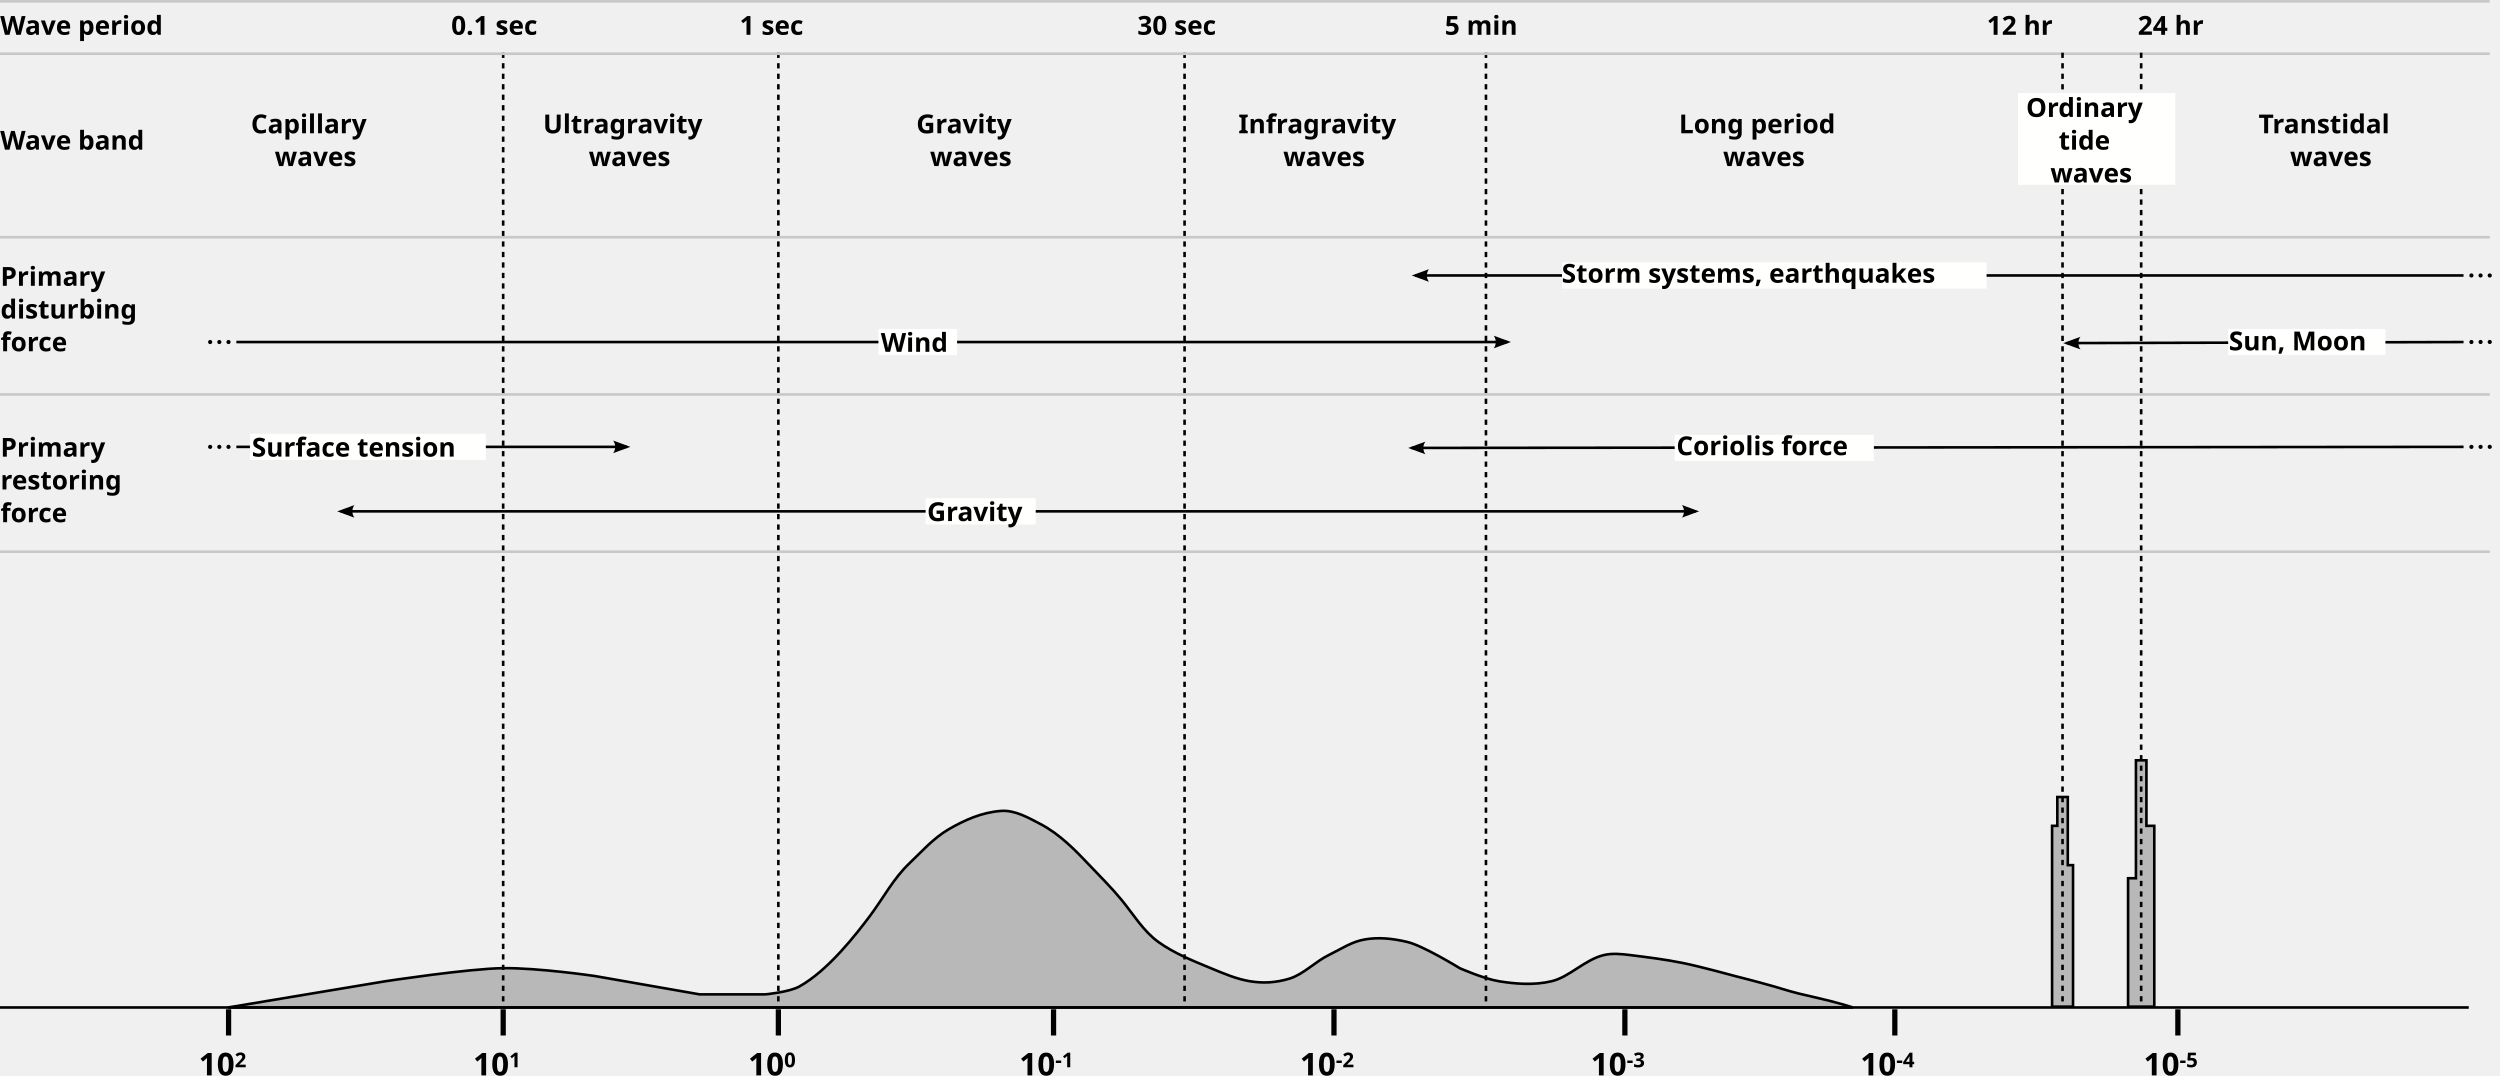
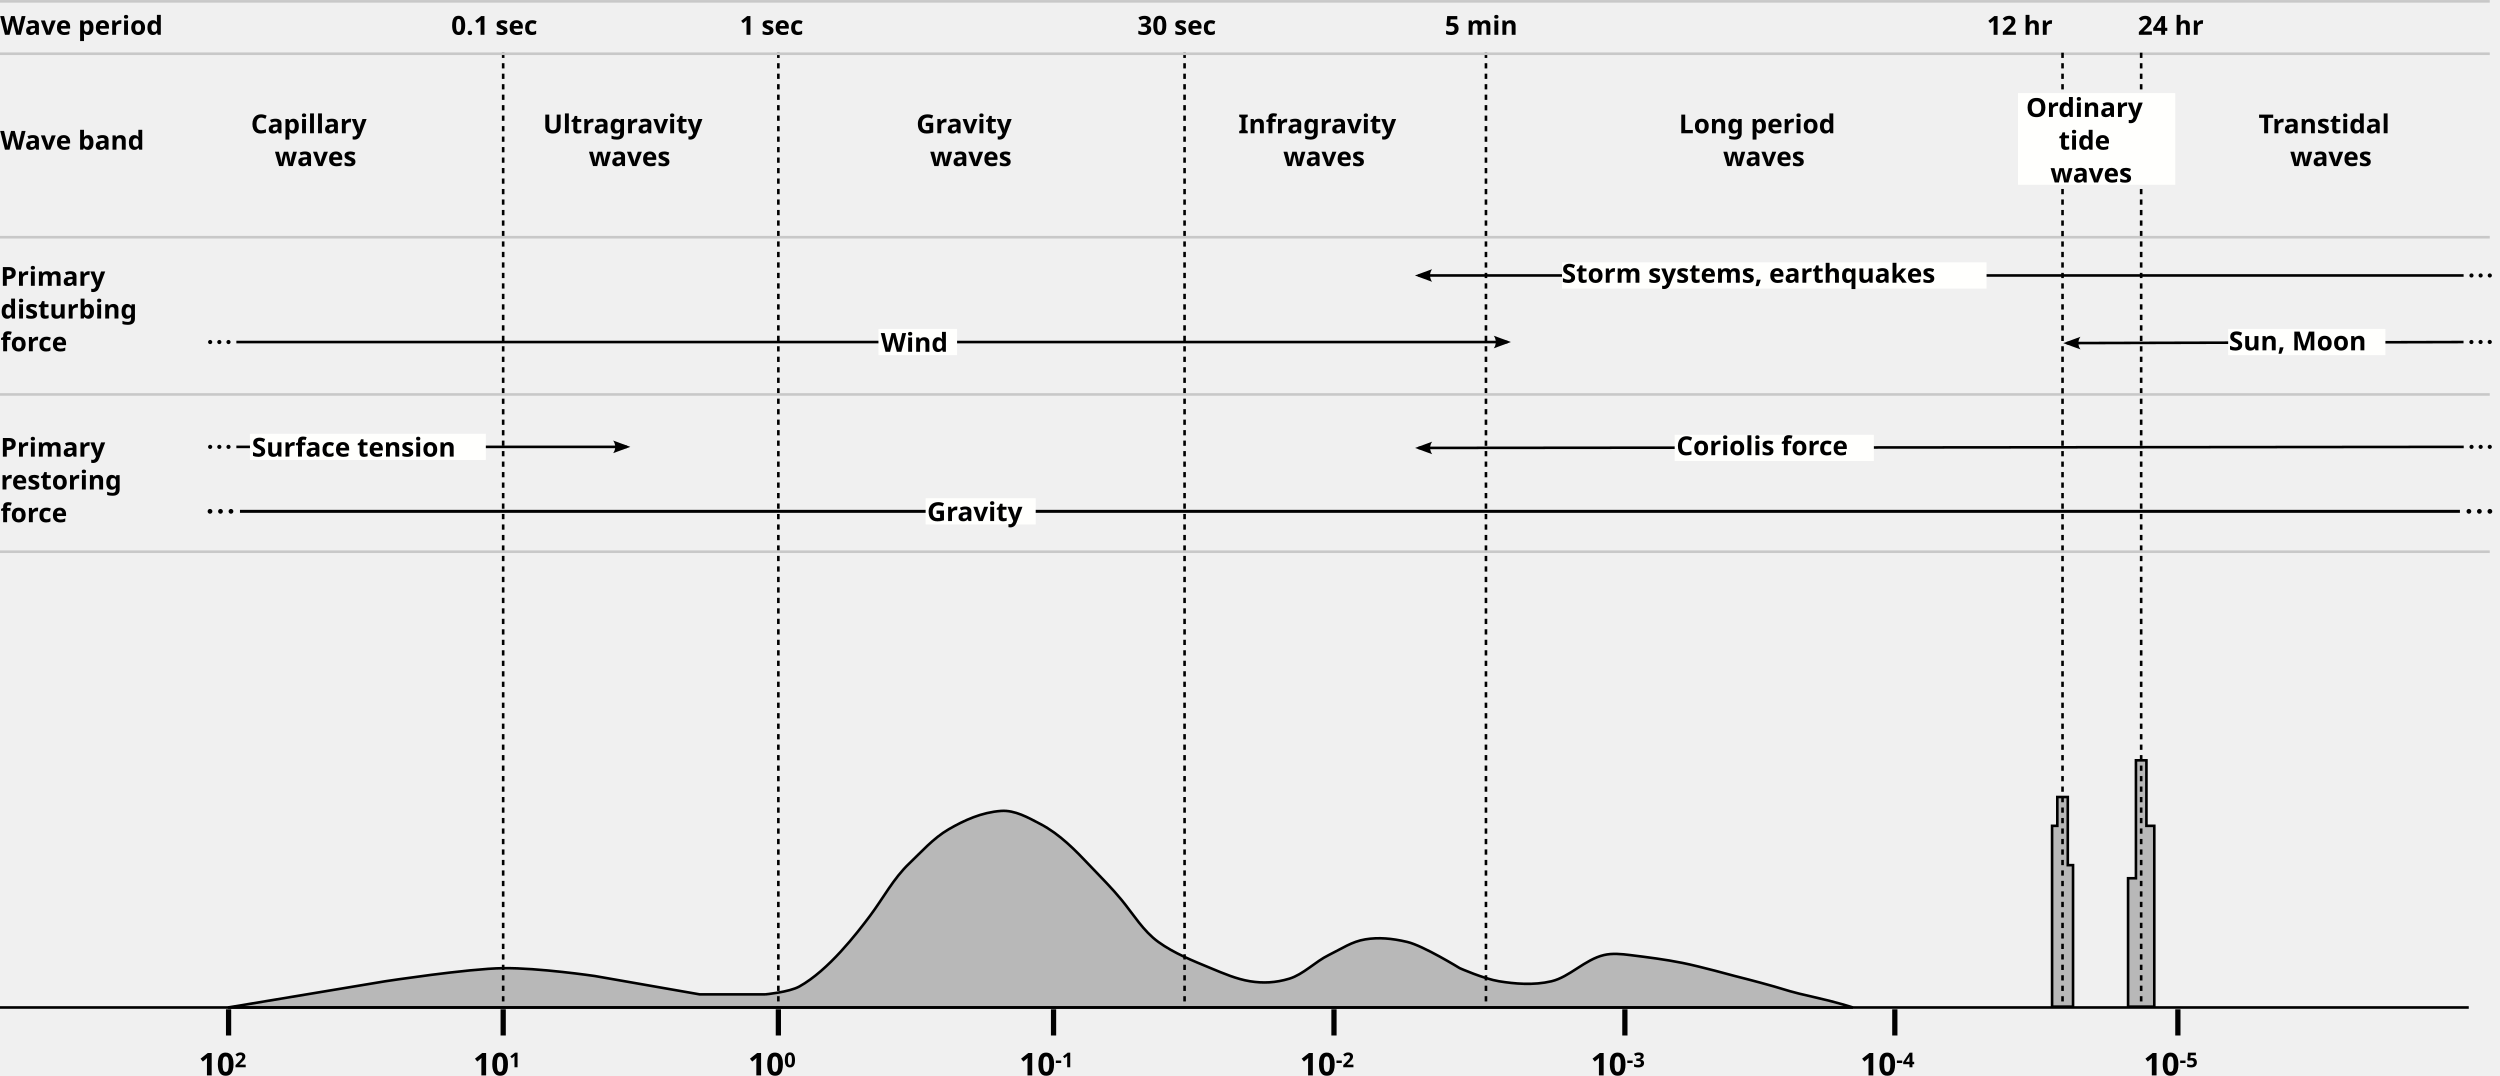
<svg xmlns="http://www.w3.org/2000/svg" xmlns:xlink="http://www.w3.org/1999/xlink" version="1.1" width="953.91" height="410.511" id="svg3039" style="display:inline">
  <defs id="defs3043">
    <marker orient="auto" refY="0" refX="0" id="Arrow2Mend" style="overflow:visible">
      <path id="path4516" style="font-size:12px;fill-rule:evenodd;stroke-width:0.625;stroke-linejoin:round" d="M 8.719,4.034 -2.207,0.016 8.719,-4.002 c -1.745,2.372 -1.735,5.617 -6e-7,8.035 z" transform="scale(-0.6,-0.6)" />
    </marker>
    <marker style="overflow:visible" id="InfiniteLineEnd" refX="0" refY="0" orient="auto">
      <g id="g4725">
        <circle id="circle4727" r="0.8" cy="0" cx="3" />
        <circle id="circle4729" r="0.8" cy="0" cx="6.5" />
        <circle id="circle4731" r="0.8" cy="0" cx="10" />
      </g>
    </marker>
    <marker style="overflow:visible" id="DistanceEnd" refX="0" refY="0" orient="auto">
      <g id="g4545">
        <path style="fill:none;stroke:#ffffff;stroke-width:1.15;stroke-linecap:square" d="M 0,0 -2,0" id="path2316" />
        <path style="fill:#000000;fill-rule:evenodd;stroke:none" d="M 0,0 -13,4 -9,0 -13,-4 0,0 z" id="path2312" />
        <path style="fill:none;stroke:#000000;stroke-width:1;stroke-linecap:square" d="M 0,-4 0,40" id="path2314" />
      </g>
    </marker>
    <marker orient="auto" refY="0" refX="0" id="StopM" style="overflow:visible">
      <path id="path4662" d="M 0,5.65 0,-5.65" style="fill:none;stroke:#000000;stroke-width:1pt" transform="scale(0.4,0.4)" />
    </marker>
    <marker orient="auto" refY="0" refX="0" id="StopS" style="overflow:visible">
      <path id="path4665" d="M 0,5.65 0,-5.65" style="fill:none;stroke:#000000;stroke-width:1pt" transform="scale(0.2,0.2)" />
    </marker>
    <marker orient="auto" refY="0" refX="0" id="StopL" style="overflow:visible">
      <path id="path4659" d="M 0,5.65 0,-5.65" style="fill:none;stroke:#000000;stroke-width:1pt" transform="scale(0.8,0.8)" />
    </marker>
    <marker style="overflow:visible" id="InfiniteLineStart" refX="0" refY="0" orient="auto">
      <g id="g4734" transform="translate(-13,0)">
        <circle d="M 3.8,0 C 3.8,0.442 3.442,0.8 3,0.8 2.558,0.8 2.2,0.442 2.2,0 c 0,-0.442 0.358,-0.8 0.8,-0.8 0.442,0 0.8,0.358 0.8,0.8 z" id="circle4736" r="0.8" cy="0" cx="3" />
        <circle d="M 7.3,0 C 7.3,0.442 6.942,0.8 6.5,0.8 6.058,0.8 5.7,0.442 5.7,0 c 0,-0.442 0.358,-0.8 0.8,-0.8 0.442,0 0.8,0.358 0.8,0.8 z" id="circle4738" r="0.8" cy="0" cx="6.5" />
        <circle d="M 10.8,0 C 10.8,0.442 10.442,0.8 10,0.8 9.558,0.8 9.2,0.442 9.2,0 c 0,-0.442 0.358,-0.8 0.8,-0.8 0.442,0 0.8,0.358 0.8,0.8 z" id="circle4740" r="0.8" cy="0" cx="10" />
      </g>
    </marker>
    <linearGradient id="linearGradient4160">
      <stop id="stop4162" style="stop-color:#ffffff;stop-opacity:1" offset="0" />
      <stop id="stop4164" style="stop-color:#ffffff;stop-opacity:0" offset="1" />
    </linearGradient>
    <linearGradient id="linearGradient4124">
      <stop id="stop4126" style="stop-color:#000000;stop-opacity:1" offset="0" />
    </linearGradient>
    <linearGradient id="linearGradient3949">
      <stop id="stop3951" style="stop-color:#fffffd;stop-opacity:1" offset="0" />
    </linearGradient>
    <linearGradient id="linearGradient3920">
      <stop id="stop3922" style="stop-color:#008000;stop-opacity:1" offset="0" />
      <stop id="stop3924" style="stop-color:#008000;stop-opacity:0" offset="1" />
    </linearGradient>
    <linearGradient id="linearGradient3914">
      <stop id="stop3916" style="stop-color:#008000;stop-opacity:1" offset="0" />
    </linearGradient>
    <marker refX="0" refY="0" orient="auto" id="Arrow2Lend" style="overflow:visible">
      <path d="M 8.719,4.034 -2.207,0.016 8.719,-4.002 c -1.745,2.372 -1.735,5.617 -6e-7,8.035 z" transform="matrix(-1.1,0,0,-1.1,-1.1,0)" id="path4033" style="font-size:12px;fill-rule:evenodd;stroke-width:0.625;stroke-linejoin:round" />
    </marker>
    <marker refX="0" refY="0" orient="auto" id="TriangleInL" style="overflow:visible">
      <path d="m 5.77,0 -8.65,5 0,-10 8.65,5 z" transform="scale(-0.8,-0.8)" id="path4146" style="fill-rule:evenodd;stroke:#000000;stroke-width:1pt;marker-start:none" />
    </marker>
    <marker refX="0" refY="0" orient="auto" id="Arrow1Mstart" style="overflow:visible">
      <path d="M 0,0 5,-5 -12.5,0 5,5 0,0 z" transform="matrix(0.4,0,0,0.4,4,0)" id="path4018" style="fill-rule:evenodd;stroke:#000000;stroke-width:1pt;marker-start:none" />
    </marker>
    <marker refX="0" refY="0" orient="auto" id="Arrow2Mstart" style="overflow:visible">
      <path d="M 8.719,4.034 -2.207,0.016 8.719,-4.002 c -1.745,2.372 -1.735,5.617 -6e-7,8.035 z" transform="scale(0.6,0.6)" id="path4036" style="font-size:12px;fill-rule:evenodd;stroke-width:0.625;stroke-linejoin:round" />
    </marker>
    <marker refX="0" refY="0" orient="auto" id="Arrow2Lstart" style="overflow:visible">
      <path d="M 8.719,4.034 -2.207,0.016 8.719,-4.002 c -1.745,2.372 -1.735,5.617 -6e-7,8.035 z" transform="matrix(1.1,0,0,1.1,1.1,0)" id="path4030" style="font-size:12px;fill-rule:evenodd;stroke-width:0.625;stroke-linejoin:round" />
    </marker>
    <marker refX="0" refY="0" orient="auto" id="Arrow1Lstart" style="overflow:visible">
      <path d="M 0,0 5,-5 -12.5,0 5,5 0,0 z" transform="matrix(0.8,0,0,0.8,10,0)" id="path4012" style="fill-rule:evenodd;stroke:#000000;stroke-width:1pt;marker-start:none" />
    </marker>
    <linearGradient x1="746.553" y1="364.404" x2="793.434" y2="364.404" id="linearGradient3926" xlink:href="#linearGradient3920" gradientUnits="userSpaceOnUse" />
    <linearGradient x1="746.553" y1="364.404" x2="793.434" y2="364.404" id="linearGradient3953" xlink:href="#linearGradient3949" gradientUnits="userSpaceOnUse" />
    <radialGradient cx="768.008" cy="394.912" r="30" fx="768.008" fy="394.912" id="radialGradient4166" xlink:href="#linearGradient4160" gradientUnits="userSpaceOnUse" gradientTransform="matrix(7.666663,-1.5801414e-5,2.2516014e-6,2.166665,-5120.051,-465.7179)" />
    <radialGradient cx="768.008" cy="394.912" r="30" fx="768.008" fy="394.912" id="radialGradient4166-6" xlink:href="#linearGradient4160-9" gradientUnits="userSpaceOnUse" gradientTransform="matrix(7.666663,-1.5801414e-5,2.2516014e-6,2.166665,-5120.051,-465.7179)" />
    <linearGradient id="linearGradient4160-9">
      <stop id="stop4162-4" style="stop-color:#ffffff;stop-opacity:1" offset="0" />
      <stop id="stop4164-9" style="stop-color:#ffffff;stop-opacity:0" offset="1" />
    </linearGradient>
    <radialGradient cx="768.008" cy="394.912" r="30" fx="768.008" fy="394.912" id="radialGradient4183" xlink:href="#linearGradient4160-9" gradientUnits="userSpaceOnUse" gradientTransform="matrix(4.666676,-0.1666655,0.07733187,2.165284,-3444.584,-498.5477)" />
    <radialGradient cx="768.008" cy="394.912" r="30" fx="768.008" fy="394.912" id="radialGradient3956" xlink:href="#linearGradient3949" gradientUnits="userSpaceOnUse" gradientTransform="matrix(7.666663,-7.2929601e-6,2.2516014e-6,0.9999991,-5048.249,-156.6718)" />
    <radialGradient cx="768.008" cy="394.912" r="30" fx="768.008" fy="394.912" id="radialGradient3956-8" xlink:href="#linearGradient4160-5" gradientUnits="userSpaceOnUse" gradientTransform="matrix(7.666663,-1.5801414e-5,2.2516014e-6,2.166665,-5158.059,-597.0812)" />
    <linearGradient id="linearGradient4160-5">
      <stop offset="0" style="stop-color:#ffffff;stop-opacity:1;" id="stop4333" />
      <stop id="stop4335" style="stop-color:#ffffff;stop-opacity:0.447;" offset="1" />
    </linearGradient>
    <radialGradient cx="768.008" cy="394.912" r="30" fx="768.008" fy="394.912" id="radialGradient3996" xlink:href="#linearGradient4160-5" gradientUnits="userSpaceOnUse" gradientTransform="matrix(7.666663,-1.9447894e-5,2.2516014e-6,2.666664,-5158.059,-923.0831)" />
    <radialGradient cx="170" cy="228.549" r="80" fx="170" fy="228.549" id="radialGradient5631" xlink:href="#linearGradient4160-9" gradientUnits="userSpaceOnUse" gradientTransform="matrix(0.0138897,1.719124,-1.355396,0.00126466,486.685,-133.974)" />
    <radialGradient cx="768.008" cy="394.912" r="30" fx="768.008" fy="394.912" id="radialGradient3956-5" xlink:href="#linearGradient4160-8" gradientUnits="userSpaceOnUse" gradientTransform="matrix(7.666663,-1.5801414e-5,2.2516014e-6,2.166665,-5158.059,-618.408)" />
    <linearGradient id="linearGradient4160-8">
      <stop id="stop4162-9" style="stop-color:#ffffff;stop-opacity:1" offset="0" />
      <stop id="stop4164-8" style="stop-color:#ffffff;stop-opacity:0" offset="1" />
    </linearGradient>
    <marker orient="auto" refY="0" refX="0" id="StopL-7" style="overflow:visible">
      <path id="path4659-3" d="M 0,5.65 0,-5.65" style="fill:none;stroke:#000000;stroke-width:1pt" transform="scale(0.8,0.8)" />
    </marker>
    <marker style="overflow:visible" id="InfiniteLineEnd-2" refX="0" refY="0" orient="auto">
      <g id="g4725-5">
        <circle id="circle4727-6" r="0.8" cy="0" cx="3" />
        <circle id="circle4729-1" r="0.8" cy="0" cx="6.5" />
        <circle id="circle4731-1" r="0.8" cy="0" cx="10" />
      </g>
    </marker>
    <marker refX="0" refY="0" orient="auto" id="Arrow2Mstart-2" style="overflow:visible">
      <path d="M 8.719,4.034 -2.207,0.016 8.719,-4.002 c -1.745,2.372 -1.735,5.617 -6e-7,8.035 z" transform="scale(0.6,0.6)" id="path4036-8" style="font-size:12px;fill-rule:evenodd;stroke-width:0.625;stroke-linejoin:round" />
    </marker>
    <marker style="overflow:visible" id="InfiniteLineEnd-21" refX="0" refY="0" orient="auto">
      <g id="g4725-7">
        <circle id="circle4727-4" r="0.8" cy="0" cx="3" />
        <circle id="circle4729-3" r="0.8" cy="0" cx="6.5" />
        <circle id="circle4731-4" r="0.8" cy="0" cx="10" />
      </g>
    </marker>
    <radialGradient r="30" fy="394.912" fx="768.008" cy="394.912" cx="768.008" gradientTransform="matrix(7.666663,-6.0774669e-6,2.2516014e-6,0.8333326,-5158.059,-274.0885)" gradientUnits="userSpaceOnUse" id="radialGradient4407-1" xlink:href="#linearGradient3949-2" />
    <linearGradient id="linearGradient3949-2">
      <stop id="stop3951-0" style="stop-color:#fffffd;stop-opacity:1" offset="0" />
    </linearGradient>
    <radialGradient cx="768.008" cy="394.912" r="30" fx="768.008" fy="394.912" id="radialGradient3956-50" xlink:href="#linearGradient3949-7" gradientUnits="userSpaceOnUse" gradientTransform="matrix(7.666663,-7.2929601e-6,2.2516014e-6,0.9999991,-5158.059,-154.9062)" />
    <linearGradient id="linearGradient3949-7">
      <stop id="stop3951-2" style="stop-color:#fffffd;stop-opacity:1" offset="0" />
    </linearGradient>
    <radialGradient r="30" fy="394.912" fx="768.008" cy="394.912" cx="768.008" gradientTransform="matrix(3.833331,-1.2154933e-6,1.1258007e-6,0.1666665,-2554.22,52.41668)" gradientUnits="userSpaceOnUse" id="radialGradient10204" xlink:href="#linearGradient3949-7" />
    <radialGradient r="30" fy="394.912" fx="768.008" cy="394.912" cx="768.008" gradientTransform="matrix(3.833331,-1.2154933e-6,1.1258007e-6,0.1666665,-2664.029,54.18231)" gradientUnits="userSpaceOnUse" id="radialGradient10204-4" xlink:href="#linearGradient3949-7-6" />
    <linearGradient id="linearGradient3949-7-6">
      <stop id="stop3951-2-0" style="stop-color:#fffffd;stop-opacity:1" offset="0" />
    </linearGradient>
    <radialGradient r="30" fy="394.912" fx="768.008" cy="394.912" cx="768.008" gradientTransform="matrix(7.666663,-1.2154933e-6,2.2516014e-6,0.1666665,-4968.249,52.41668)" gradientUnits="userSpaceOnUse" id="radialGradient10239" xlink:href="#linearGradient3949-7-6" />
    <radialGradient r="30" fy="394.912" fx="768.008" cy="394.912" cx="768.008" gradientTransform="matrix(7.666663,-1.2154933e-6,2.2516014e-6,0.1666665,-5078.059,54.18231)" gradientUnits="userSpaceOnUse" id="radialGradient10239-5" xlink:href="#linearGradient3949-7-6-9" />
    <linearGradient id="linearGradient3949-7-6-9">
      <stop id="stop3951-2-0-3" style="stop-color:#fffffd;stop-opacity:1" offset="0" />
    </linearGradient>
    <radialGradient r="30" fy="394.912" fx="768.008" cy="394.912" cx="768.008" gradientTransform="matrix(20.69999,-1.2154933e-6,6.0793237e-6,0.1666665,-15180.944,32.41668)" gradientUnits="userSpaceOnUse" id="radialGradient10274" xlink:href="#linearGradient3949-7-6-9" />
    <marker refX="0" refY="0" orient="auto" id="Arrow2Mstart-9" style="overflow:visible">
      <path d="M 8.719,4.034 -2.207,0.016 8.719,-4.002 c -1.745,2.372 -1.735,5.617 -6e-7,8.035 z" transform="scale(0.6,0.6)" id="path4036-4" style="font-size:12px;fill-rule:evenodd;stroke-width:0.625;stroke-linejoin:round" />
    </marker>
    <marker style="overflow:visible" id="InfiniteLineEnd-6" refX="0" refY="0" orient="auto">
      <g id="g4725-0">
        <circle id="circle4727-8" r="0.8" cy="0" cx="3" />
        <circle id="circle4729-6" r="0.8" cy="0" cx="6.5" />
        <circle id="circle4731-8" r="0.8" cy="0" cx="10" />
      </g>
    </marker>
    <radialGradient r="30" fy="394.912" fx="768.008" cy="394.912" cx="768.008" gradientTransform="matrix(9.711105,-1.2154933e-6,2.8520284e-6,0.1666665,-6740.042,32.41668)" gradientUnits="userSpaceOnUse" id="radialGradient10274-5" xlink:href="#linearGradient3949-7-6-9-2" />
    <linearGradient id="linearGradient3949-7-6-9-2">
      <stop id="stop3951-2-0-3-9" style="stop-color:#fffffd;stop-opacity:1" offset="0" />
    </linearGradient>
    <marker style="overflow:visible" id="InfiniteLineStart-7" refX="0" refY="0" orient="auto">
      <g id="g4734-1" transform="translate(-13,0)">
        <circle d="M 3.8,0 C 3.8,0.442 3.442,0.8 3,0.8 2.558,0.8 2.2,0.442 2.2,0 c 0,-0.442 0.358,-0.8 0.8,-0.8 0.442,0 0.8,0.358 0.8,0.8 z" id="circle4736-4" r="0.8" cy="0" cx="3" />
        <circle d="M 7.3,0 C 7.3,0.442 6.942,0.8 6.5,0.8 6.058,0.8 5.7,0.442 5.7,0 c 0,-0.442 0.358,-0.8 0.8,-0.8 0.442,0 0.8,0.358 0.8,0.8 z" id="circle4738-4" r="0.8" cy="0" cx="6.5" />
        <circle d="M 10.8,0 C 10.8,0.442 10.442,0.8 10,0.8 9.558,0.8 9.2,0.442 9.2,0 c 0,-0.442 0.358,-0.8 0.8,-0.8 0.442,0 0.8,0.358 0.8,0.8 z" id="circle4740-6" r="0.8" cy="0" cx="10" />
      </g>
    </marker>
    <marker orient="auto" refY="0" refX="0" id="Arrow2Mend-9" style="overflow:visible">
      <path id="path4516-3" style="font-size:12px;fill-rule:evenodd;stroke-width:0.625;stroke-linejoin:round" d="M 8.719,4.034 -2.207,0.016 8.719,-4.002 c -1.745,2.372 -1.735,5.617 -6e-7,8.035 z" transform="scale(-0.6,-0.6)" />
    </marker>
    <radialGradient r="30" fy="394.912" fx="768.008" cy="394.912" cx="768.008" gradientTransform="matrix(11.49999,-1.2154933e-6,3.377402e-6,0.1666665,-8572.088,52.41668)" gradientUnits="userSpaceOnUse" id="radialGradient10204-9" xlink:href="#linearGradient3949-7-3" />
    <linearGradient id="linearGradient3949-7-3">
      <stop id="stop3951-2-5" style="stop-color:#fffffd;stop-opacity:1" offset="0" />
    </linearGradient>
    <marker style="overflow:visible" id="InfiniteLineStart-0" refX="0" refY="0" orient="auto">
      <g id="g4734-9" transform="translate(-13,0)">
        <circle d="M 3.8,0 C 3.8,0.442 3.442,0.8 3,0.8 2.558,0.8 2.2,0.442 2.2,0 c 0,-0.442 0.358,-0.8 0.8,-0.8 0.442,0 0.8,0.358 0.8,0.8 z" id="circle4736-2" r="0.8" cy="0" cx="3" />
        <circle d="M 7.3,0 C 7.3,0.442 6.942,0.8 6.5,0.8 6.058,0.8 5.7,0.442 5.7,0 c 0,-0.442 0.358,-0.8 0.8,-0.8 0.442,0 0.8,0.358 0.8,0.8 z" id="circle4738-3" r="0.8" cy="0" cx="6.5" />
        <circle d="M 10.8,0 C 10.8,0.442 10.442,0.8 10,0.8 9.558,0.8 9.2,0.442 9.2,0 c 0,-0.442 0.358,-0.8 0.8,-0.8 0.442,0 0.8,0.358 0.8,0.8 z" id="circle4740-0" r="0.8" cy="0" cx="10" />
      </g>
    </marker>
    <marker orient="auto" refY="0" refX="0" id="Arrow2Mend-91" style="overflow:visible">
      <path id="path4516-5" style="font-size:12px;fill-rule:evenodd;stroke-width:0.625;stroke-linejoin:round" d="M 8.719,4.034 -2.207,0.016 8.719,-4.002 c -1.745,2.372 -1.735,5.617 -6e-7,8.035 z" transform="scale(-0.6,-0.6)" />
    </marker>
    <radialGradient r="30" fy="394.912" fx="768.008" cy="394.912" cx="768.008" gradientTransform="matrix(5.366664,-1.2154933e-6,1.576121e-6,0.1666665,-3747.641,52.41668)" gradientUnits="userSpaceOnUse" id="radialGradient10204-0" xlink:href="#linearGradient3949-7-1" />
    <linearGradient id="linearGradient3949-7-1">
      <stop id="stop3951-2-3" style="stop-color:#fffffd;stop-opacity:1" offset="0" />
    </linearGradient>
    <radialGradient xlink:href="#linearGradient3949" id="radialGradient10895" gradientUnits="userSpaceOnUse" gradientTransform="matrix(7.666663,-4.2542269e-6,2.2516014e-6,0.5833328,-5088.062,-177.3508)" cx="768.008" cy="394.912" fx="768.008" fy="394.912" r="30" />
  </defs>
  <path id="path3891" style="fill:#b8b8b8;fill-opacity:1;stroke:#000000;stroke-width:1;stroke-linecap:butt;stroke-linejoin:miter;stroke-miterlimit:4;stroke-opacity:1;stroke-dasharray:none;stroke-dashoffset:0" d="m 291.989,384.419 -205,0 60,-10 c 0,0 31.6,-4.831 45,-5 13.4,-0.169 35,3 35,3 l 40,7 25,0 m 0,0 c 0,0 9.11,-0.844 13,-3 11.132,-6.17 22,-20.333 27,-27 5,-6.667 8.946,-14.273 15,-20 4.365,-4.13 9.083,-9.57 15,-13 5.917,-3.43 12.565,-6.472 20,-7 5.257,-0.374 10.332,2.554 15,5 7.381,3.868 13.273,9.946 19,16 4.13,4.365 8.19,8.353 12,13 4.483,5.468 8.264,11.865 14,16 6.047,4.358 13.114,7.148 20,10 4.869,2.017 9.798,4.156 15,5 4.935,0.801 9.732,0.595 15,-1 5.268,-1.595 9.934,-6.522 15,-9 5.066,-2.478 8.798,-5.156 14,-6 4.935,-0.801 9.94,-0.431 16,1 6.06,1.431 20,10 20,10 0,0 9.108,4.044 15,5 5.891,0.956 13.129,1.622 20,0 6.871,-1.622 12.746,-8.288 20,-10 3.244,-0.766 6.692,-0.407 10,0 6.82,0.84 13.325,1.668 20,3 6.675,1.332 20,5 20,5 0,0 8,2 15,4 4.903,1.401 6,2 15,4 9,2 15,4 15,4 l -415,0" />
  <path d="m 451.989,20.109 0,364.31" id="path3822-1" style="fill:#0000ff;stroke:#000000;stroke-width:1;stroke-linecap:butt;stroke-linejoin:miter;stroke-miterlimit:4;stroke-opacity:1;stroke-dasharray:2, 2;stroke-dashoffset:0;display:inline" />
  <path d="m 566.989,20.109 0,364.31" id="path3822-16" style="fill:#0000ff;stroke:#000000;stroke-width:1;stroke-linecap:butt;stroke-linejoin:miter;stroke-miterlimit:4;stroke-opacity:1;stroke-dasharray:2, 2;stroke-dashoffset:0;display:inline" />
  <path d="m 191.997,385.109 0,10" id="path5342" style="fill:none;stroke:#000000;stroke-width:2;stroke-linecap:butt;stroke-linejoin:miter;stroke-miterlimit:4;stroke-opacity:1;stroke-dasharray:none" />
  <path d="m 296.997,385.109 0,10" id="path5342-8" style="fill:none;stroke:#000000;stroke-width:2;stroke-linecap:butt;stroke-linejoin:miter;stroke-miterlimit:4;stroke-opacity:1;stroke-dasharray:none;display:inline" />
  <path d="m 401.997,385.109 0,10" id="path5342-88" style="fill:none;stroke:#000000;stroke-width:2;stroke-linecap:butt;stroke-linejoin:miter;stroke-miterlimit:4;stroke-opacity:1;stroke-dasharray:none;display:inline" />
  <path d="m 508.997,385.109 0,10" id="path5342-89" style="fill:none;stroke:#000000;stroke-width:2;stroke-linecap:butt;stroke-linejoin:miter;stroke-miterlimit:4;stroke-opacity:1;stroke-dasharray:none;display:inline" />
  <path d="m 619.997,385.109 0,10" id="path5342-1" style="fill:none;stroke:#000000;stroke-width:2;stroke-linecap:butt;stroke-linejoin:miter;stroke-miterlimit:4;stroke-opacity:1;stroke-dasharray:none;display:inline" />
  <path d="m 722.997,385.109 0,10" id="path5342-0" style="fill:none;stroke:#000000;stroke-width:2;stroke-linecap:butt;stroke-linejoin:miter;stroke-miterlimit:4;stroke-opacity:1;stroke-dasharray:none;display:inline" />
  <path d="m 830.997,385.109 0,10" id="path5342-6" style="fill:none;stroke:#000000;stroke-width:2;stroke-linecap:butt;stroke-linejoin:miter;stroke-miterlimit:4;stroke-opacity:1;stroke-dasharray:none;display:inline" />
  <text x="808.487" y="239.787" transform="scale(0.9894989,1.010612)" id="text6226-9-6" xml:space="preserve" style="font-size:17.901px;font-style:normal;font-variant:normal;font-weight:bold;font-stretch:normal;text-align:center;line-height:125%;letter-spacing:0px;word-spacing:0px;writing-mode:lr-tb;text-anchor:middle;fill:#fbfdfb;fill-opacity:1;stroke:none;display:inline;font-family:Sans;-inkscape-font-specification:Sans Bold">
    <tspan x="808.487" y="239.787" id="tspan4132" />
  </text>
  <path style="fill:#b8b8b8;fill-opacity:1;stroke:#000000;stroke-width:1;stroke-miterlimit:4;stroke-opacity:1;stroke-dashoffset:0" d="m 788.997,330.109 2,0 0,54 -8,0 0,-69 2,0 0,-11 4,0 z" id="rect7052" />
  <text x="186.01" y="413.198" id="text3010" xml:space="preserve" style="font-size:16px;font-style:normal;font-variant:normal;font-weight:normal;font-stretch:normal;text-align:start;line-height:125%;letter-spacing:0px;word-spacing:0px;writing-mode:lr-tb;text-anchor:start;fill:#000000;fill-opacity:1;stroke:none;font-family:Bitstream Vera Sans;-inkscape-font-specification:Bitstream Vera Sans">
    <tspan x="186.01" y="413.198" id="tspan3012" />
  </text>
  <text x="149.925" y="412.317" id="text3014" xml:space="preserve" style="font-size:10px;font-style:normal;font-variant:normal;font-weight:normal;font-stretch:normal;text-align:start;line-height:125%;letter-spacing:0px;word-spacing:0px;writing-mode:lr-tb;text-anchor:start;fill:#000000;fill-opacity:1;stroke:none;font-family:Liberation Sans;-inkscape-font-specification:Liberation Sans">
    <tspan x="149.925" y="412.317" id="tspan3016" />
  </text>
  <text x="160.927" y="410.117" id="text3018" xml:space="preserve" style="font-size:10px;font-style:normal;font-variant:normal;font-weight:normal;font-stretch:normal;text-align:start;line-height:125%;letter-spacing:0px;word-spacing:0px;writing-mode:lr-tb;text-anchor:start;fill:#000000;fill-opacity:1;stroke:none;font-family:Bitstream Vera Sans;-inkscape-font-specification:Bitstream Vera Sans">
    <tspan x="160.927" y="410.117" id="tspan3020" />
  </text>
  <text x="165.768" y="410.997" id="text3022" xml:space="preserve" style="font-size:12px;font-style:normal;font-variant:normal;font-weight:normal;font-stretch:normal;text-align:start;line-height:125%;letter-spacing:0px;word-spacing:0px;writing-mode:lr-tb;text-anchor:start;fill:#000000;fill-opacity:1;stroke:none;font-family:Bitstream Vera Sans;-inkscape-font-specification:Bitstream Vera Sans">
    <tspan x="165.768" y="410.997" id="tspan3024" />
  </text>
  <text x="189.971" y="409.237" id="text3026" xml:space="preserve" style="font-size:12px;font-style:normal;font-variant:normal;font-weight:normal;font-stretch:normal;text-align:start;line-height:125%;letter-spacing:0px;word-spacing:0px;writing-mode:lr-tb;text-anchor:start;fill:#000000;fill-opacity:1;stroke:none;font-family:Bitstream Vera Sans;-inkscape-font-specification:Bitstream Vera Sans">
    <tspan x="189.971" y="409.237" id="tspan3028" />
  </text>
  <path style="fill:#b8b8b8;fill-opacity:1;stroke:#000000;stroke-width:1;stroke-miterlimit:4;stroke-opacity:1;stroke-dashoffset:0" d="m 811.997,335.109 3,0 0,-45 4,0 0,25 3,0 0,69 -10,0 z" id="rect7055" />
  <g id="g10763" transform="translate(0,5.672302)">
    <text style="font-size:10px;font-style:normal;font-variant:normal;font-weight:bold;font-stretch:normal;text-align:start;line-height:125%;letter-spacing:0px;word-spacing:0px;writing-mode:lr-tb;text-anchor:start;fill:#000000;fill-opacity:1;stroke:none;font-family:Sans;-inkscape-font-specification:Sans Bold" xml:space="preserve" id="text6155" y="7.598" x="172.158">
      <tspan style="font-size:10px;font-weight:bold;fill:#000000;-inkscape-font-specification:Sans Bold" id="tspan6157" y="7.598" x="172.158">0.1 sec</tspan>
    </text>
    <text style="font-size:10px;font-style:normal;font-variant:normal;font-weight:bold;font-stretch:normal;text-align:start;line-height:125%;letter-spacing:0px;word-spacing:0px;writing-mode:lr-tb;text-anchor:start;fill:#000000;fill-opacity:1;stroke:none;display:inline;font-family:Sans;-inkscape-font-specification:Sans Bold" xml:space="preserve" id="text6155-1" y="7.598" x="282.214">
      <tspan style="font-size:10px;fill:#000000" id="tspan6189" y="7.598" x="282.214">1 sec</tspan>
    </text>
    <text style="font-size:10px;font-style:normal;font-variant:normal;font-weight:bold;font-stretch:normal;text-align:start;line-height:125%;letter-spacing:0px;word-spacing:0px;writing-mode:lr-tb;text-anchor:start;fill:#000000;fill-opacity:1;stroke:none;display:inline;font-family:Sans;-inkscape-font-specification:Sans Bold" xml:space="preserve" id="text6155-2" y="7.598" x="433.967">
      <tspan style="font-size:10px;fill:#000000" id="tspan6191" y="7.598" x="433.967">30 sec</tspan>
    </text>
    <text style="font-size:10px;font-style:normal;font-variant:normal;font-weight:bold;font-stretch:normal;text-align:start;line-height:125%;letter-spacing:0px;word-spacing:0px;writing-mode:lr-tb;text-anchor:start;fill:#000000;fill-opacity:1;stroke:none;display:inline;font-family:Sans;-inkscape-font-specification:Sans Bold" xml:space="preserve" id="text6155-0" y="7.598" x="551.286">
      <tspan style="font-size:10px;fill:#000000" id="tspan6202" y="7.598" x="551.286">5 min</tspan>
    </text>
    <text style="font-size:10px;font-style:normal;font-variant:normal;font-weight:bold;font-stretch:normal;text-align:start;line-height:125%;letter-spacing:0px;word-spacing:0px;writing-mode:lr-tb;text-anchor:start;fill:#000000;fill-opacity:1;stroke:none;display:inline;font-family:Sans;-inkscape-font-specification:Sans Bold" xml:space="preserve" id="text6155-8" y="7.598" x="758.075">
      <tspan style="font-size:10px;fill:#000000" id="tspan6213" y="7.598" x="758.075">12 hr</tspan>
    </text>
    <text style="font-size:10px;font-style:normal;font-variant:normal;font-weight:bold;font-stretch:normal;text-align:start;line-height:125%;letter-spacing:0px;word-spacing:0px;writing-mode:lr-tb;text-anchor:start;fill:#000000;fill-opacity:1;stroke:none;display:inline;font-family:Sans;-inkscape-font-specification:Sans Bold" xml:space="preserve" id="text6155-9" y="7.598" x="815.698">
      <tspan style="font-size:10px;fill:#000000" id="tspan6224" y="7.598" x="815.698">24 hr</tspan>
    </text>
    <text style="font-size:10px;font-style:normal;font-variant:normal;font-weight:bold;font-stretch:normal;text-align:start;line-height:125%;letter-spacing:0px;word-spacing:0px;writing-mode:lr-tb;text-anchor:start;fill:#000000;fill-opacity:1;stroke:none;display:inline;font-family:Sans;-inkscape-font-specification:Sans Bold" xml:space="preserve" id="text6155-2-1" y="7.598" x="0.08">
      <tspan style="font-size:10px;text-align:start;text-anchor:start;fill:#000000" id="tspan6191-1" y="7.598" x="0.08">Wave period</tspan>
    </text>
  </g>
  <text x="571.662" y="480.635" id="text6163" xml:space="preserve" style="font-size:14px;font-style:normal;font-variant:normal;font-weight:bold;font-stretch:normal;text-align:center;line-height:125%;letter-spacing:0px;word-spacing:0px;writing-mode:lr-tb;text-anchor:middle;fill:#000000;fill-opacity:1;stroke:none;font-family:Sans;-inkscape-font-specification:Sans Bold">
    <tspan x="571.662" y="480.635" id="tspan6165" />
  </text>
  <text x="620.462" y="471.851" id="text6167" xml:space="preserve" style="font-size:14px;font-style:normal;font-variant:normal;font-weight:bold;font-stretch:normal;text-align:center;line-height:125%;letter-spacing:0px;word-spacing:0px;writing-mode:lr-tb;text-anchor:middle;fill:#000000;fill-opacity:1;stroke:none;font-family:Sans;-inkscape-font-specification:Sans Bold">
    <tspan x="620.462" y="471.851" id="tspan6169" />
  </text>
  <path d="m 296.989,20.109 0,364.31" id="path3822-9" style="fill:#0000ff;stroke:#000000;stroke-width:1;stroke-linecap:butt;stroke-linejoin:miter;stroke-miterlimit:4;stroke-opacity:1;stroke-dasharray:2, 2;stroke-dashoffset:0;display:inline" />
  <path d="m 191.989,20.109 0,364.31" id="path3822" style="fill:#000000;stroke:#000000;stroke-width:1;stroke-linecap:butt;stroke-linejoin:miter;stroke-miterlimit:4;stroke-opacity:1;stroke-dasharray:2, 2;stroke-dashoffset:0" />
  <path d="m -0.011,384.419 942,0" id="path3052" style="fill:none;stroke:#000000;stroke-width:1;stroke-linecap:butt;stroke-linejoin:miter;stroke-miterlimit:4;stroke-opacity:1;stroke-dasharray:none" />
  <text x="-42.826" y="39.609" id="text6226-3-2" xml:space="preserve" style="font-size:10px;font-style:italic;font-variant:normal;font-weight:bold;font-stretch:normal;text-align:start;line-height:125%;letter-spacing:0px;word-spacing:0px;writing-mode:lr-tb;text-anchor:start;fill:#000000;fill-opacity:1;stroke:none;display:inline;font-family:Sans;-inkscape-font-specification:Sans Bold Italic">
    <tspan x="0.08" y="57.109" id="tspan3976-30" style="font-size:10px;font-style:normal;text-align:start;text-anchor:start;fill:#000000;-inkscape-font-specification:Sans Bold">Wave band</tspan>
  </text>
  <text xml:space="preserve" style="font-size:10px;font-style:normal;font-variant:normal;font-weight:bold;font-stretch:normal;text-align:center;line-height:125%;letter-spacing:0px;word-spacing:0px;text-anchor:middle;fill:#000000;fill-opacity:1;stroke:none;font-family:Sans;-inkscape-font-specification:Sans Bold" x="124.313" y="50.859" id="text4249">
    <tspan id="tspan4251" x="124.313" y="50.859">Capillary</tspan>
    <tspan x="124.313" y="63.359" id="tspan4253">waves</tspan>
  </text>
  <text xml:space="preserve" style="font-size:10px;font-style:normal;font-variant:normal;font-weight:bold;font-stretch:normal;text-align:center;line-height:125%;letter-spacing:0px;word-spacing:0px;text-anchor:middle;fill:#000000;fill-opacity:1;stroke:none;font-family:Sans;-inkscape-font-specification:Sans Bold" x="244.123" y="50.859" id="text4255">
    <tspan id="tspan4257" x="244.123" y="50.859">Ultragravity</tspan>
    <tspan x="244.123" y="63.359" id="tspan4259">waves</tspan>
  </text>
  <text xml:space="preserve" style="font-size:10px;font-style:normal;font-variant:normal;font-weight:bold;font-stretch:normal;text-align:center;line-height:125%;letter-spacing:0px;word-spacing:0px;text-anchor:middle;fill:#000000;fill-opacity:1;stroke:none;display:inline;font-family:Sans;-inkscape-font-specification:Sans Bold" x="374.333" y="50.859" id="text4255-5">
    <tspan id="tspan4257-6" x="374.333" y="50.859">Gravity</tspan>
    <tspan x="374.333" y="63.359" id="tspan4259-3">waves</tspan>
  </text>
  <text xml:space="preserve" style="font-size:10px;font-style:normal;font-variant:normal;font-weight:bold;font-stretch:normal;text-align:center;line-height:125%;letter-spacing:0px;word-spacing:0px;text-anchor:middle;fill:#000000;fill-opacity:1;stroke:none;display:inline;font-family:Sans;-inkscape-font-specification:Sans Bold" x="509.123" y="50.859" id="text4255-5-3">
    <tspan id="tspan4257-6-4" x="509.123" y="50.859">Infragravity</tspan>
    <tspan x="509.123" y="63.359" id="tspan4259-3-6">waves</tspan>
  </text>
  <text xml:space="preserve" style="font-size:10px;font-style:normal;font-variant:normal;font-weight:bold;font-stretch:normal;text-align:center;line-height:125%;letter-spacing:0px;word-spacing:0px;text-anchor:middle;fill:#000000;fill-opacity:1;stroke:none;display:inline;font-family:Sans;-inkscape-font-specification:Sans Bold" x="676.955" y="50.859" id="text4255-5-3-7">
    <tspan id="tspan4257-6-4-0" x="676.955" y="50.859">Long period</tspan>
    <tspan x="676.955" y="63.359" id="tspan4259-3-6-6">waves</tspan>
  </text>
  <text xml:space="preserve" style="font-size:10px;font-style:normal;font-variant:normal;font-weight:bold;font-stretch:normal;text-align:center;line-height:125%;letter-spacing:0px;word-spacing:0px;text-anchor:middle;fill:#000000;fill-opacity:1;stroke:none;display:inline;font-family:Sans;-inkscape-font-specification:Sans Bold" x="893.292" y="50.859" id="text4255-5-3-7-0-6">
    <tspan x="893.292" y="50.859" id="tspan4361-1">Transtidal</tspan>
    <tspan x="893.292" y="63.359" id="tspan4259-3-6-6-2-9">waves</tspan>
  </text>
  <text xml:space="preserve" style="font-size:10px;font-style:normal;font-variant:normal;font-weight:bold;font-stretch:normal;line-height:125%;letter-spacing:0px;word-spacing:0px;fill:#000000;fill-opacity:1;stroke:none;font-family:Sans;-inkscape-font-specification:Sans Bold" x="0.188" y="109.038" id="text4451">
    <tspan id="tspan4453" x="0.188" y="109.038">Primary</tspan>
    <tspan x="0.188" y="121.538" id="tspan4457">disturbing</tspan>
    <tspan x="0.188" y="134.038" id="tspan4455">force</tspan>
  </text>
  <text xml:space="preserve" style="font-size:10px;font-style:normal;font-variant:normal;font-weight:bold;font-stretch:normal;line-height:125%;letter-spacing:0px;word-spacing:0px;fill:#000000;fill-opacity:1;stroke:none;display:inline;font-family:Sans;-inkscape-font-specification:Sans Bold" x="0.188" y="174.257" id="text4451-5">
    <tspan id="tspan4453-8" x="0.188" y="174.257">Primary</tspan>
    <tspan x="0.188" y="186.757" id="tspan4457-9">restoring</tspan>
    <tspan x="0.188" y="199.257" id="tspan4455-1">force</tspan>
  </text>
  <text xml:space="preserve" style="font-size:12px;font-style:normal;font-variant:normal;font-weight:bold;font-stretch:normal;line-height:125%;letter-spacing:0px;word-spacing:0px;fill:#000000;fill-opacity:1;stroke:none;font-family:Sans;-inkscape-font-specification:Sans Bold" x="180.531" y="410.341" id="text7058">
    <tspan id="tspan7060" x="180.531" y="410.341">10<tspan style="font-size:65.001%;baseline-shift:super" id="tspan7064">1</tspan>
    </tspan>
  </text>
  <text xml:space="preserve" style="font-size:12px;font-style:normal;font-variant:normal;font-weight:bold;font-stretch:normal;line-height:125%;letter-spacing:0px;word-spacing:0px;fill:#000000;fill-opacity:1;stroke:none;display:inline;font-family:Sans;-inkscape-font-specification:Sans Bold" x="285.45" y="410.341" id="text7058-2">
    <tspan id="tspan7060-9" x="285.45" y="410.341">10<tspan style="font-size:65.001%;baseline-shift:super" id="tspan7090">0</tspan>
    </tspan>
  </text>
  <text xml:space="preserve" style="font-size:12px;font-style:normal;font-variant:normal;font-weight:bold;font-stretch:normal;line-height:125%;letter-spacing:0px;word-spacing:0px;fill:#000000;fill-opacity:1;stroke:none;display:inline;font-family:Sans;-inkscape-font-specification:Sans Bold" x="388.909" y="410.341" id="text7058-9">
    <tspan id="tspan7060-6" x="388.909" y="410.341">10<tspan style="font-size:65.001%;baseline-shift:super" id="tspan7103">-1</tspan>
    </tspan>
  </text>
  <text xml:space="preserve" style="font-size:12px;font-style:normal;font-variant:normal;font-weight:bold;font-stretch:normal;line-height:125%;letter-spacing:0px;word-spacing:0px;fill:#000000;fill-opacity:1;stroke:none;display:inline;font-family:Sans;-inkscape-font-specification:Sans Bold" x="495.979" y="410.341" id="text7058-8">
    <tspan id="tspan7060-8" x="495.979" y="410.341">10<tspan style="font-size:65.001%;baseline-shift:super" id="tspan7116">-2</tspan>
    </tspan>
  </text>
  <text xml:space="preserve" style="font-size:12px;font-style:normal;font-variant:normal;font-weight:bold;font-stretch:normal;line-height:125%;letter-spacing:0px;word-spacing:0px;fill:#000000;fill-opacity:1;stroke:none;display:inline;font-family:Sans;-inkscape-font-specification:Sans Bold" x="606.951" y="410.341" id="text7058-1">
    <tspan id="tspan7060-2" x="606.951" y="410.341">10<tspan style="font-size:65.001%;baseline-shift:super" id="tspan7129">-3</tspan>
    </tspan>
  </text>
  <text xml:space="preserve" style="font-size:12px;font-style:normal;font-variant:normal;font-weight:bold;font-stretch:normal;line-height:125%;letter-spacing:0px;word-spacing:0px;fill:#000000;fill-opacity:1;stroke:none;display:inline;font-family:Sans;-inkscape-font-specification:Sans Bold" x="709.819" y="410.341" id="text7058-7">
    <tspan id="tspan7060-89" x="709.819" y="410.341">10<tspan style="font-size:65.001%;baseline-shift:super" id="tspan7142">-4</tspan>
    </tspan>
  </text>
  <text xml:space="preserve" style="font-size:12px;font-style:normal;font-variant:normal;font-weight:bold;font-stretch:normal;line-height:125%;letter-spacing:0px;word-spacing:0px;fill:#000000;fill-opacity:1;stroke:none;display:inline;font-family:Sans;-inkscape-font-specification:Sans Bold" x="817.913" y="410.341" id="text7058-3">
    <tspan id="tspan7060-5" x="817.913" y="410.341">10<tspan style="font-size:65.001%;baseline-shift:super" id="tspan7155">-5</tspan>
    </tspan>
  </text>
  <text xml:space="preserve" style="font-size:12px;font-style:normal;font-variant:normal;font-weight:bold;font-stretch:normal;line-height:125%;letter-spacing:0px;word-spacing:0px;fill:#000000;fill-opacity:1;stroke:none;display:inline;font-family:Sans;-inkscape-font-specification:Sans Bold" x="75.822" y="410.341" id="text7058-91">
    <tspan id="tspan7060-1" x="75.822" y="410.341">10<tspan style="font-size:65.001%;baseline-shift:super" id="tspan7181">2</tspan>
    </tspan>
  </text>
  <path d="m 87.217,385.109 0,10" id="path5342-04" style="fill:none;stroke:#000000;stroke-width:2;stroke-linecap:butt;stroke-linejoin:miter;stroke-miterlimit:4;stroke-opacity:1;stroke-dasharray:none;display:inline" />
  <g id="g10367" transform="translate(-39.62207,12.27679)">
    <path id="path7232-5-7" d="m 129.81,118.234 485,0" style="fill:none;stroke:#000000;stroke-width:1;stroke-linecap:butt;stroke-linejoin:miter;stroke-miterlimit:4;stroke-opacity:1;stroke-dasharray:none;marker-start:url(#InfiniteLineStart);marker-end:url(#Arrow2Mend);display:inline" />
    <path style="fill:url(#radialGradient10204);fill-opacity:1;stroke:none;display:inline" id="path4134-2" d="m 374.81,113.234 0,10 30,0 0,-10 z" />
    <text id="text10221" y="121.953" x="375.701" style="font-size:10px;font-style:normal;font-variant:normal;font-weight:bold;font-stretch:normal;line-height:125%;letter-spacing:0px;word-spacing:0px;fill:#000000;fill-opacity:1;stroke:none;font-family:Sans;-inkscape-font-specification:Sans Bold" xml:space="preserve">
      <tspan y="121.953" x="375.701" id="tspan10223">Wind</tspan>
    </text>
  </g>
  <g id="g10361" transform="translate(-39.62207,12.27679)">
    <path id="path7232-5" d="m 828.216,118.636 151.406,-0.402" style="fill:none;stroke:#000000;stroke-width:1;stroke-linecap:butt;stroke-linejoin:miter;stroke-miterlimit:4;stroke-opacity:1;stroke-dasharray:none;marker-start:url(#Arrow2Mstart);marker-end:url(#InfiniteLineEnd);display:inline" />
    <path style="fill:url(#radialGradient10239);fill-opacity:1;stroke:none;display:inline" id="path4134-2-3" d="m 889.81,113.234 0,10 60,0 0,-10 z" />
    <text id="text10256" y="121.403" x="890.051" style="font-size:10px;font-style:normal;font-variant:normal;font-weight:bold;font-stretch:normal;line-height:125%;letter-spacing:0px;word-spacing:0px;fill:#000000;fill-opacity:1;stroke:none;font-family:Sans;-inkscape-font-specification:Sans Bold" xml:space="preserve">
      <tspan y="121.403" x="890.051" id="tspan10258">Sun, Moon</tspan>
    </text>
  </g>
  <g id="g10295" transform="translate(-39.8125,6.875)">
-     <path id="path7232" d="m 579.81,98.234 400,0" style="fill:none;stroke:#000000;stroke-width:1px;stroke-linecap:butt;stroke-linejoin:miter;stroke-opacity:1;marker-start:url(#Arrow2Mstart);marker-end:url(#InfiniteLineEnd)" />
+     <path id="path7232" d="m 581.021,98.234 398.819,0" style="fill:none;stroke:#000000;stroke-width:0.999px;stroke-linecap:butt;stroke-linejoin:miter;stroke-opacity:1;marker-start:url(#Arrow2Mstart);marker-end:url(#InfiniteLineEnd)" />
    <path style="fill:url(#radialGradient10274);fill-opacity:1;stroke:none;display:inline" id="path4134-2-3-2" d="m 635.812,93.234 0,10 162,0 0,-10 z" />
    <text id="text10291" y="101.003" x="635.705" style="font-size:10px;font-style:normal;font-variant:normal;font-weight:bold;font-stretch:normal;line-height:125%;letter-spacing:0px;word-spacing:0px;fill:#000000;fill-opacity:1;stroke:none;font-family:Monospace;-inkscape-font-specification:Sans Bold" xml:space="preserve">
      <tspan y="101.003" x="635.705" id="tspan10293" style="font-style:normal;font-variant:normal;font-weight:bold;font-stretch:normal;font-family:Sans;-inkscape-font-specification:Sans Bold">Storm systems, earthquakes</tspan>
    </text>
  </g>
  <g transform="translate(-41.16443,72.67858)" style="display:inline" id="g10295-7">
-     <path id="path7232-56" d="m 579.81,98.234 401.355,-0.402" style="fill:none;stroke:#000000;stroke-width:1px;stroke-linecap:butt;stroke-linejoin:miter;stroke-opacity:1;marker-start:url(#Arrow2Mstart);marker-end:url(#InfiniteLineEnd)" />
+     <path id="path7232-56" d="M 582.433,98.234 981.233,97.835" style="fill:none;stroke:#000000;stroke-width:0.994px;stroke-linecap:butt;stroke-linejoin:miter;stroke-opacity:1;marker-start:url(#Arrow2Mstart);marker-end:url(#InfiniteLineEnd)" />
    <path style="fill:url(#radialGradient10274-5);fill-opacity:1;stroke:none;display:inline" id="path4134-2-3-2-2" d="m 680.164,93.234 0,10 76,0 0,-10 z" />
    <text id="text10291-8" y="101.003" x="680.81" style="font-size:10px;font-style:normal;font-variant:normal;font-weight:bold;font-stretch:normal;line-height:125%;letter-spacing:0px;word-spacing:0px;fill:#000000;fill-opacity:1;stroke:none;font-family:Sans;-inkscape-font-specification:Sans Bold" xml:space="preserve">
      <tspan y="101.003" x="680.81" id="tspan10293-6">Coriolis force</tspan>
    </text>
  </g>
  <g transform="translate(-119.6221,52.27679)" style="display:inline" id="g10367-7">
    <path id="path7232-5-7-7" d="m 209.81,118.234 149,0" style="fill:none;stroke:#000000;stroke-width:1;stroke-linecap:butt;stroke-linejoin:miter;stroke-miterlimit:4;stroke-opacity:1;stroke-dasharray:none;marker-start:url(#InfiniteLineStart);marker-end:url(#Arrow2Mend);display:inline" />
    <path style="fill:url(#radialGradient10204-9);fill-opacity:1;stroke:none;display:inline" id="path4134-2-7" d="m 215,113.234 0,10 90,0 0,-10 z" />
    <text id="text10221-7" y="121.953" x="215.701" style="font-size:10px;font-style:normal;font-variant:normal;font-weight:bold;font-stretch:normal;line-height:125%;letter-spacing:0px;word-spacing:0px;fill:#000000;fill-opacity:1;stroke:none;font-family:Sans;-inkscape-font-specification:Sans Bold" xml:space="preserve">
      <tspan y="121.953" x="215.701" id="tspan10223-4">Surface tension</tspan>
    </text>
  </g>
  <g transform="translate(0.1875,76.875)" style="display:inline" id="g10367-9">
-     <path id="path7232-5-7-9" d="m 129.81,118.234 517,0" style="fill:none;stroke:#000000;stroke-width:1;stroke-linecap:butt;stroke-linejoin:miter;stroke-miterlimit:4;stroke-opacity:1;stroke-dasharray:none;marker-start:url(#Arrow2Mstart);marker-end:url(#Arrow2Mend);display:inline" />
+     <path id="path7232-5-7-9" d="m 91.372,118.234 847.056,0" style="fill:none;stroke:#000000;stroke-width:1.143;stroke-linecap:butt;stroke-linejoin:miter;stroke-miterlimit:4;stroke-opacity:1;stroke-dasharray:none;marker-start:url(#InfiniteLineStart-0);marker-end:url(#InfiniteLineEnd-6);display:inline" />
    <path style="fill:url(#radialGradient10204-0);fill-opacity:1;stroke:none;display:inline" id="path4134-2-39" d="m 353,113.234 0,10 42,0 0,-10 z" />
    <text id="text10221-0" y="121.953" x="353.559" style="font-size:10px;font-style:normal;font-variant:normal;font-weight:bold;font-stretch:normal;line-height:125%;letter-spacing:0px;word-spacing:0px;fill:#000000;fill-opacity:1;stroke:none;font-family:Sans;-inkscape-font-specification:Sans Bold" xml:space="preserve">
      <tspan y="121.953" x="353.559" id="tspan10223-2">Gravity</tspan>
    </text>
  </g>
  <path style="fill:none;stroke:#c8c8c8;stroke-width:1px;stroke-linecap:butt;stroke-linejoin:miter;stroke-opacity:1" d="m 0,20.511 950,0" id="path10743" />
  <path d="m 816.989,20.109 0,364.31" id="path3822-8" style="fill:#0000ff;stroke:#000000;stroke-width:1;stroke-linecap:butt;stroke-linejoin:miter;stroke-miterlimit:4;stroke-opacity:1;stroke-dasharray:2, 2;stroke-dashoffset:0;display:inline" />
  <path style="fill:none;stroke:#c8c8c8;stroke-width:1px;stroke-linecap:butt;stroke-linejoin:miter;stroke-opacity:1;display:inline" d="m 0,0.511 950,3e-8" id="path10743-4" />
  <path style="fill:none;stroke:#c8c8c8;stroke-width:1px;stroke-linecap:butt;stroke-linejoin:miter;stroke-opacity:1;display:inline" d="m 0,90.511 950,0" id="path10743-6" />
  <path style="fill:none;stroke:#c8c8c8;stroke-width:1px;stroke-linecap:butt;stroke-linejoin:miter;stroke-opacity:1;display:inline" d="m 0,150.511 950,0" id="path10743-5" />
  <path d="m 786.989,20.109 0,364.31" id="path3822-3" style="fill:#0000ff;stroke:#000000;stroke-width:1;stroke-linecap:butt;stroke-linejoin:miter;stroke-miterlimit:4;stroke-opacity:1;stroke-dasharray:2, 2;stroke-dashoffset:0;display:inline" />
  <path d="m 769.997,35.511 0,35 60,0 0,-35 z" id="path4134-3" style="fill:url(#radialGradient10895);fill-opacity:1;stroke:none;display:inline" />
  <text xml:space="preserve" style="font-size:10px;font-style:normal;font-variant:normal;font-weight:bold;font-stretch:normal;text-align:center;line-height:125%;letter-spacing:0px;word-spacing:0px;text-anchor:middle;fill:#000000;fill-opacity:1;stroke:none;display:inline;font-family:Sans;-inkscape-font-specification:Sans Bold" x="801.833" y="44.609" id="text4255-5-3-7-0">
    <tspan id="tspan4257-6-4-0-5" x="801.833" y="44.609">Ordinary</tspan>
    <tspan x="801.833" y="57.109" id="tspan4361">tide</tspan>
    <tspan x="801.833" y="69.609" id="tspan4259-3-6-6-2">waves</tspan>
  </text>
  <path style="fill:none;stroke:#c8c8c8;stroke-width:1px;stroke-linecap:butt;stroke-linejoin:miter;stroke-opacity:1;display:inline" d="m 0,210.511 950,0" id="path10743-2" />
</svg>
